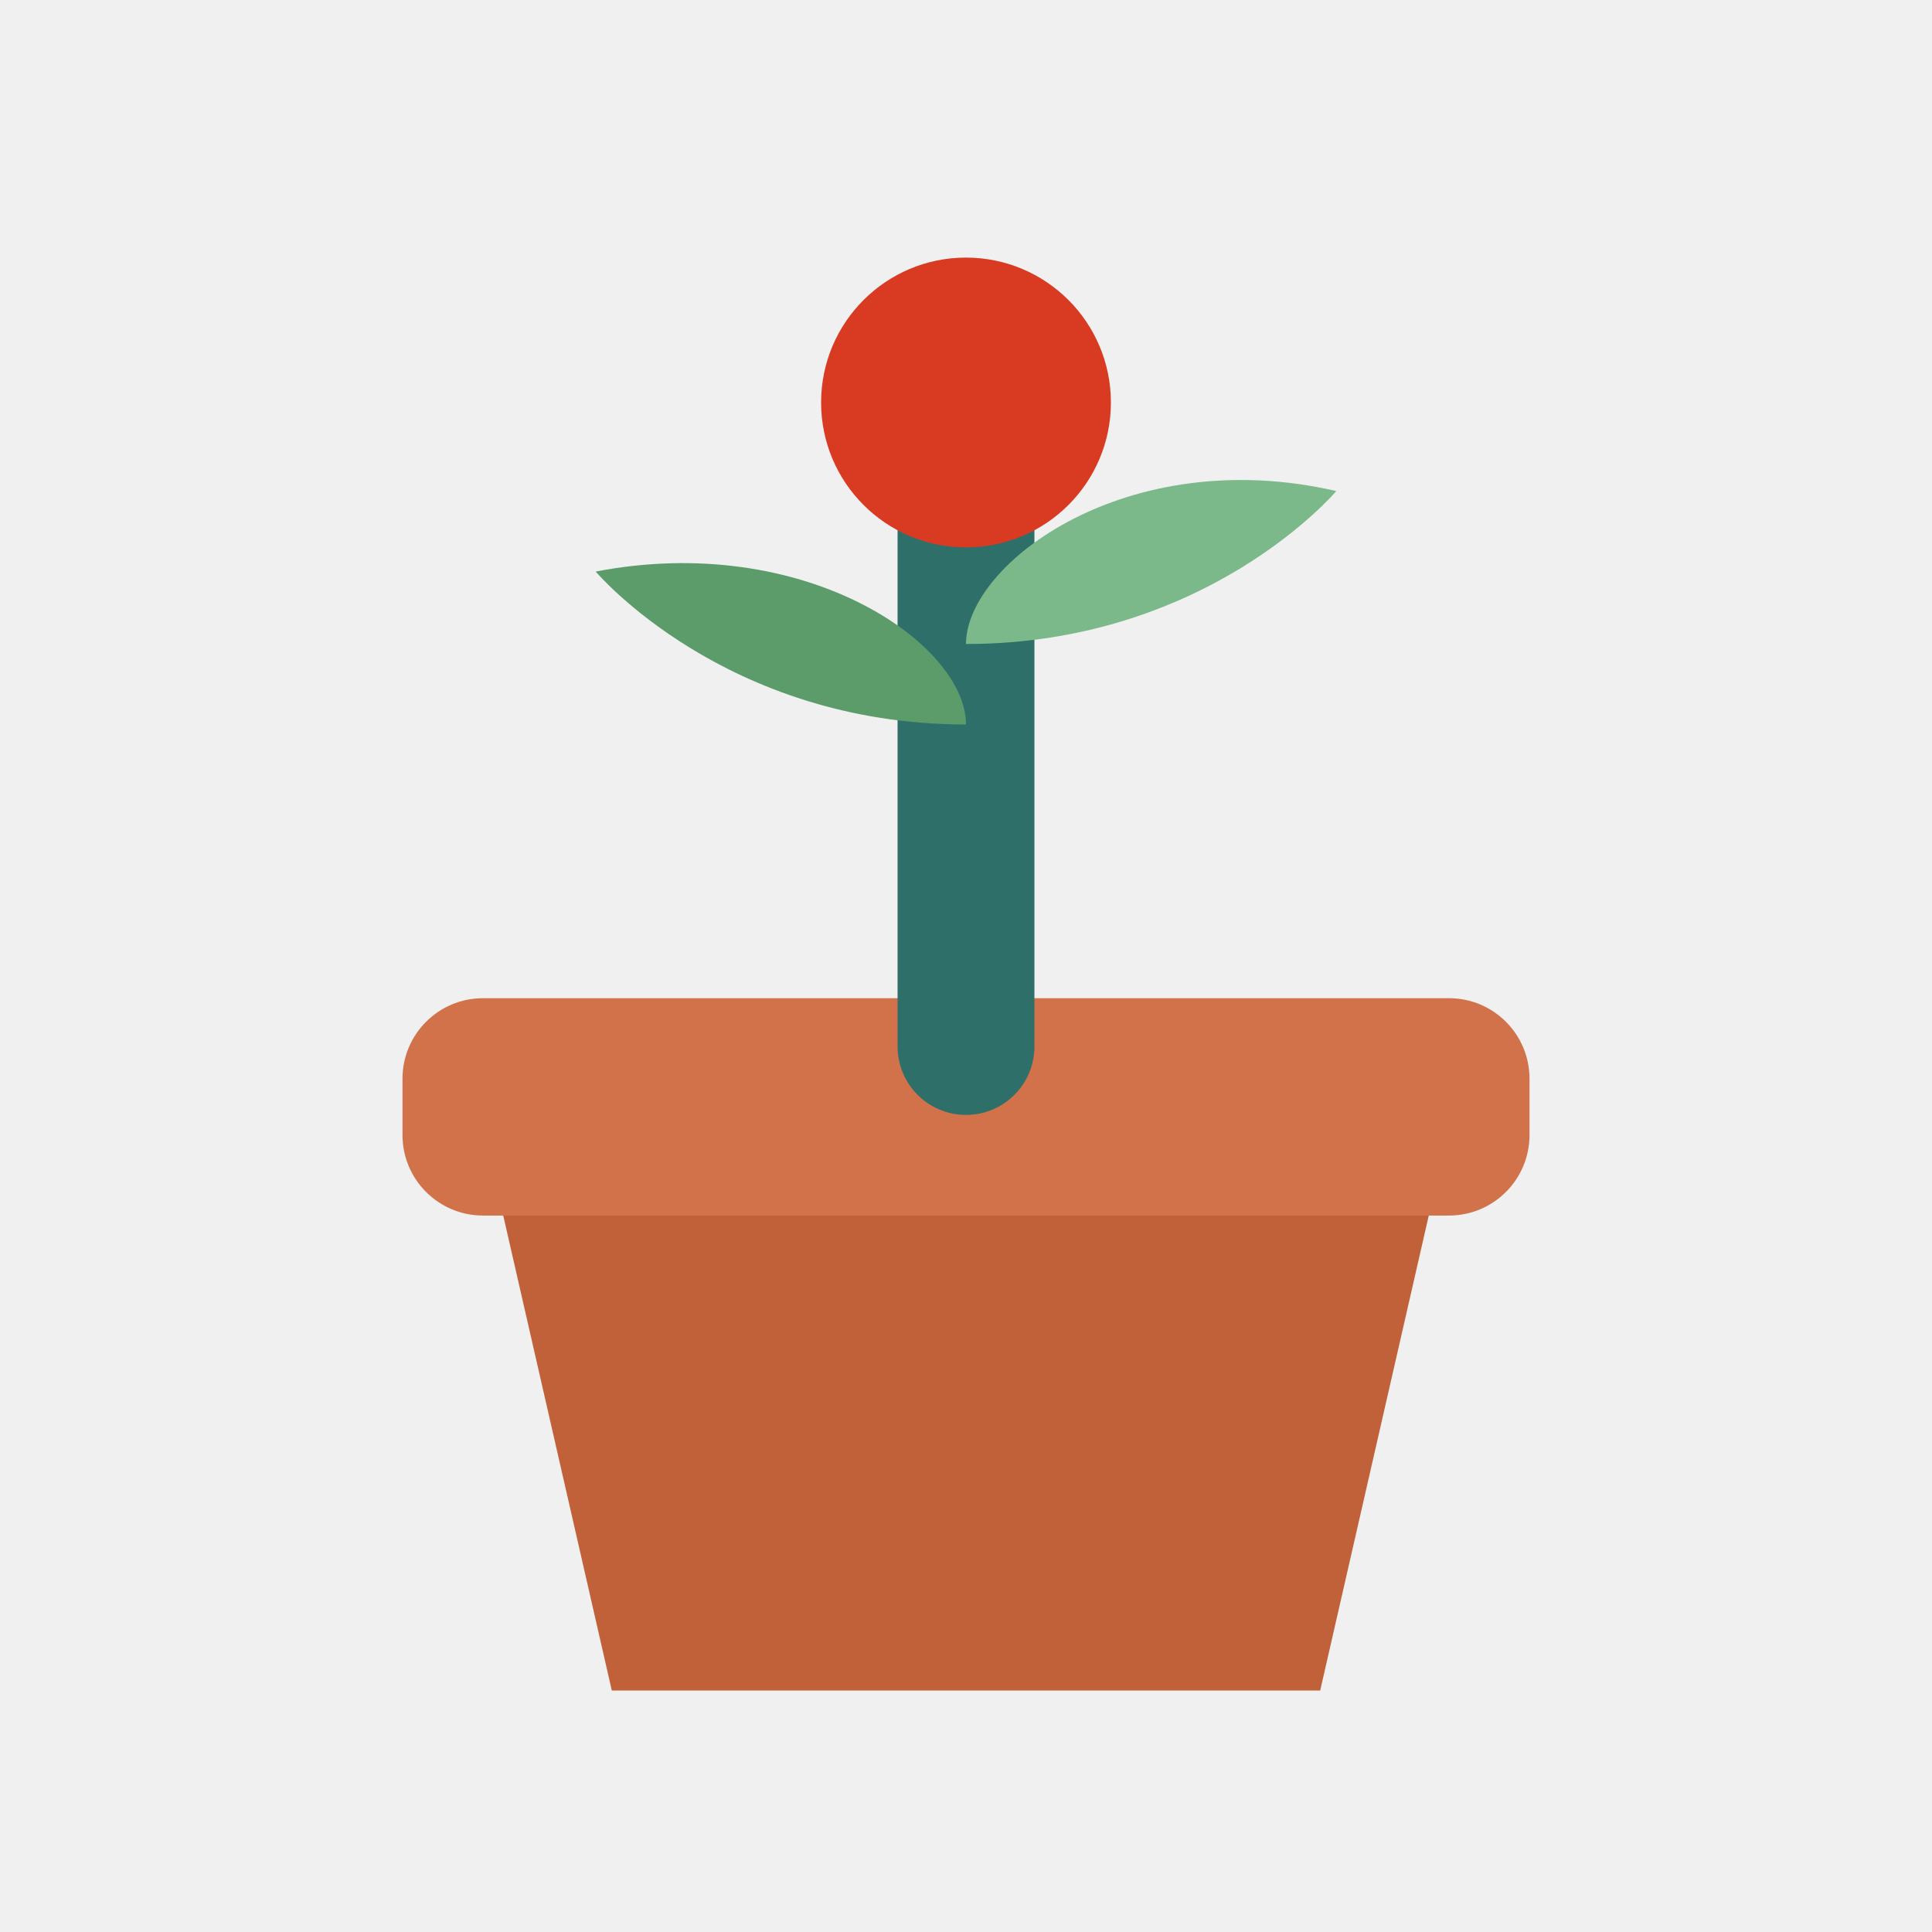
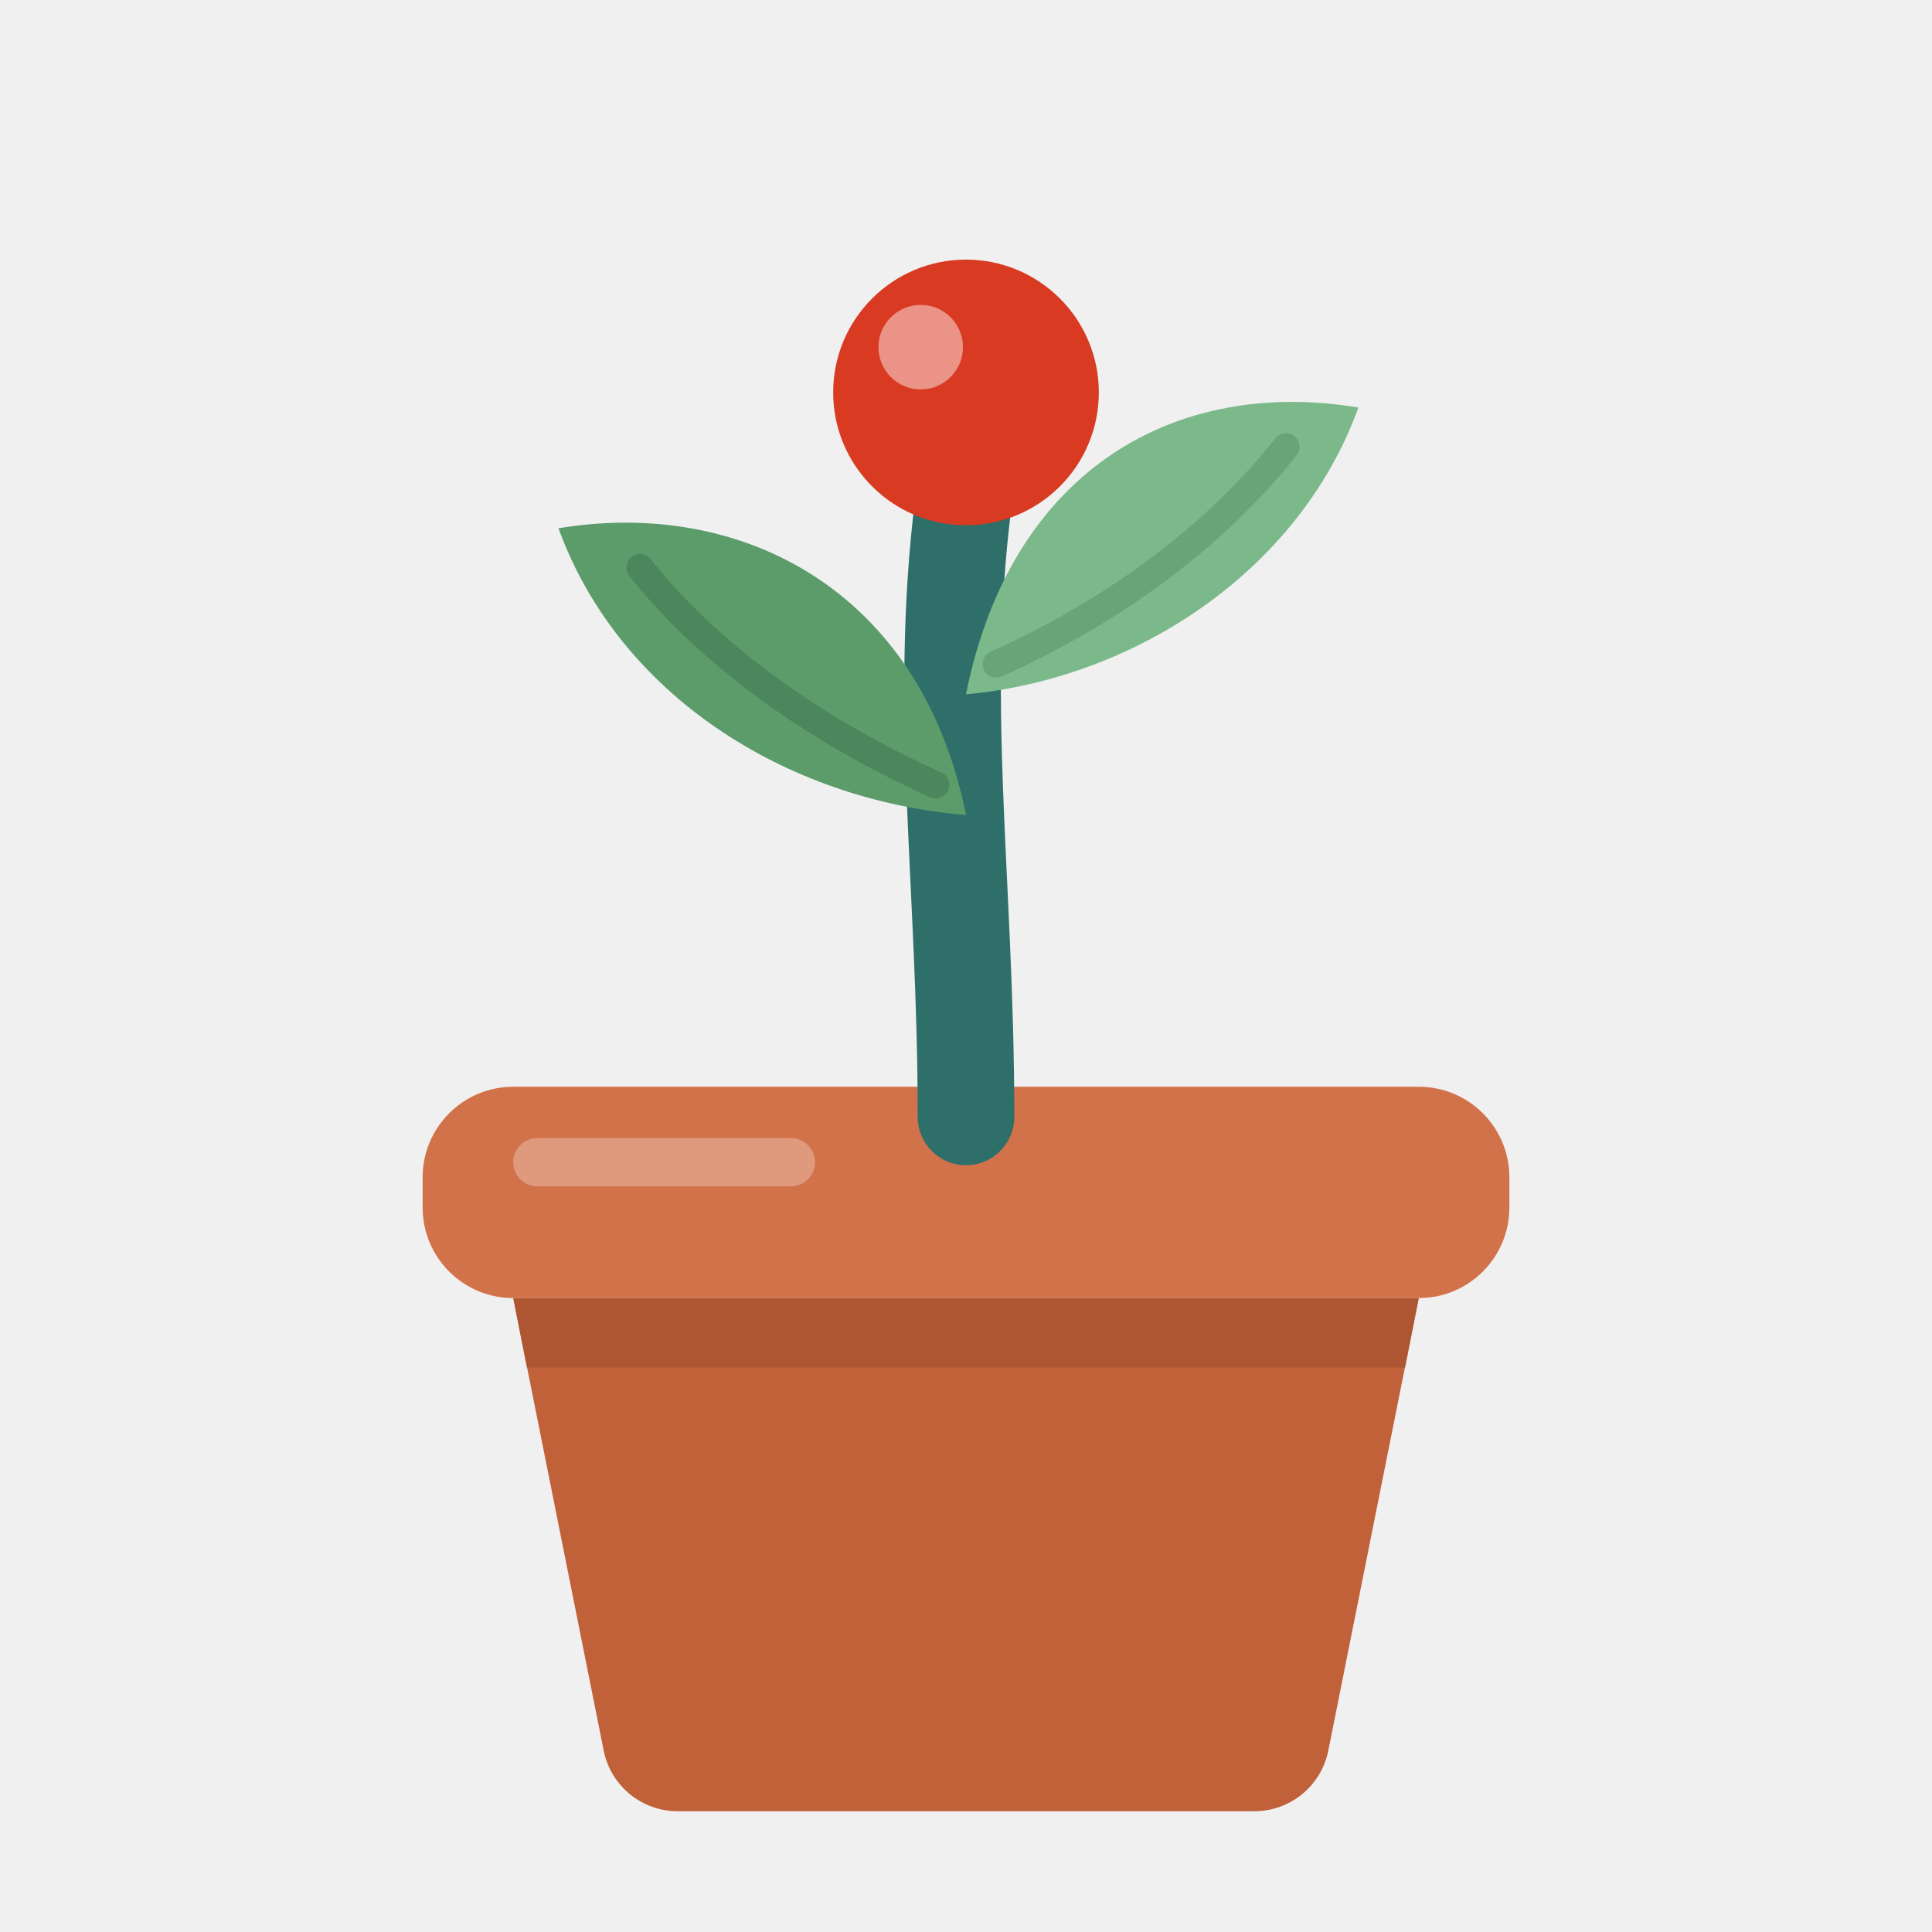
- <svg xmlns="http://www.w3.org/2000/svg" viewBox="0 0 24 24" width="24" height="24" role="img" aria-label="Trove">
-   <path d="M6 14h12l-1.6 7H7.6z" fill="#c0613a" />
-   <rect x="5" y="12.4" width="14" height="2.7" rx="1" fill="#d2724a" />
-   <path d="M12 13V6" stroke="#2f6f6a" stroke-width="1.7" stroke-linecap="round" />
-   <path d="M12 9C9 9 7.4 7.1 7.4 7.1 10 6.6 12 8 12 9Z" fill="#5b9c6a" />
-   <path d="M12 8c3 0 4.6-1.9 4.6-1.9C14 5.5 12 7 12 8Z" fill="#7cb98a" />
-   <circle cx="12" cy="5" r="1.8" fill="#d83a22" />
+ <svg xmlns="http://www.w3.org/2000/svg" viewBox="0 0 64 64" width="64" height="64" role="img" aria-label="Trove">
+   <style>
+     .sprout { transform-origin: 32px 37px; animation: sway 6s ease-in-out infinite; }
+     .leaf-l { transform-origin: 32px 27px; animation: breathe 6s ease-in-out infinite; }
+     .leaf-r { transform-origin: 32px 23px; animation: breathe 6s ease-in-out -3s infinite; }
+     .bud { transform-origin: 32px 13px; animation: pulse 3s ease-in-out infinite; }
+     .halo { transform-origin: 32px 13px; opacity: 0; animation: glow 3s ease-in-out infinite; }
+     .mote { opacity: 0; animation: rise 4.5s ease-out infinite; }
+     .mote.b { animation-delay: -1.5s; }
+     .mote.c { animation-delay: -3s; }
+     @keyframes sway { 0%, 100% { transform: rotate(0deg); } 25% { transform: rotate(-2.5deg); } 75% { transform: rotate(2.5deg); } }
+     @keyframes breathe { 0%, 100% { transform: scale(1); } 50% { transform: scale(1.07); } }
+     @keyframes pulse { 0%, 100% { transform: scale(1); } 50% { transform: scale(1.06); } }
+     @keyframes glow { 0%, 100% { opacity: 0; transform: scale(.7); } 50% { opacity: .3; transform: scale(1); } }
+     @keyframes rise { 0% { opacity: 0; transform: translateY(0); } 25% { opacity: .9; } 100% { opacity: 0; transform: translateY(-7px); } }
+     @media (prefers-reduced-motion: reduce) {
+       .sprout, .leaf-l, .leaf-r, .bud, .halo, .mote { animation: none; }
+     }
+   </style>
+   <path d="M17 43h30l-3 15a2.5 2.5 0 0 1-2.45 2H22.45A2.5 2.5 0 0 1 20 58z" fill="#c0613a" />
+   <path d="M17 43h30l-.45 2.3H17.45z" fill="#9e4c2c" opacity=".55" />
+   <rect x="14" y="36" width="36" height="7" rx="3" fill="#d2724a" />
+   <rect x="17" y="37.7" width="10" height="1.6" rx=".8" fill="#fff" opacity=".28" />
+   <g class="sprout">
+     <path d="M32 37c0-8-1-14 0-21" fill="none" stroke="#2f6f6a" stroke-width="3.2" stroke-linecap="round" />
+     <g class="leaf-l">
+       <path d="M32 27c-6-.5-11.5-4-13.5-9.5 6-1 12 2 13.5 9.5z" fill="#5b9c6a" />
+       <path d="M31 26c-4-1.8-7.5-4.3-9.8-7.2" fill="none" stroke="#467e55" stroke-width=".9" stroke-linecap="round" opacity=".7" />
+     </g>
+     <g class="leaf-r">
+       <path d="M32 23c5.5-.5 11-4 13-9.5-6-1-11.5 2-13 9.5z" fill="#7cb98a" />
+       <path d="M33 22c4-1.8 7.3-4.3 9.6-7.2" fill="none" stroke="#5f9d6e" stroke-width=".9" stroke-linecap="round" opacity=".7" />
+     </g>
+     <circle class="halo" cx="32" cy="13" r="7.5" fill="#e8553a" />
+     <g class="bud">
+       <circle cx="32" cy="13" r="4.4" fill="#d83a22" />
+       <circle cx="30.5" cy="11.5" r="1.4" fill="#fff" opacity=".45" />
+     </g>
+   </g>
+   <circle class="mote" cx="24.5" cy="11" r="1" fill="#e9a23b" />
+   <circle class="mote b" cx="40" cy="8.5" r=".9" fill="#e9a23b" />
+   <circle class="mote c" cx="35.5" cy="5" r=".7" fill="#e9a23b" />
</svg>
